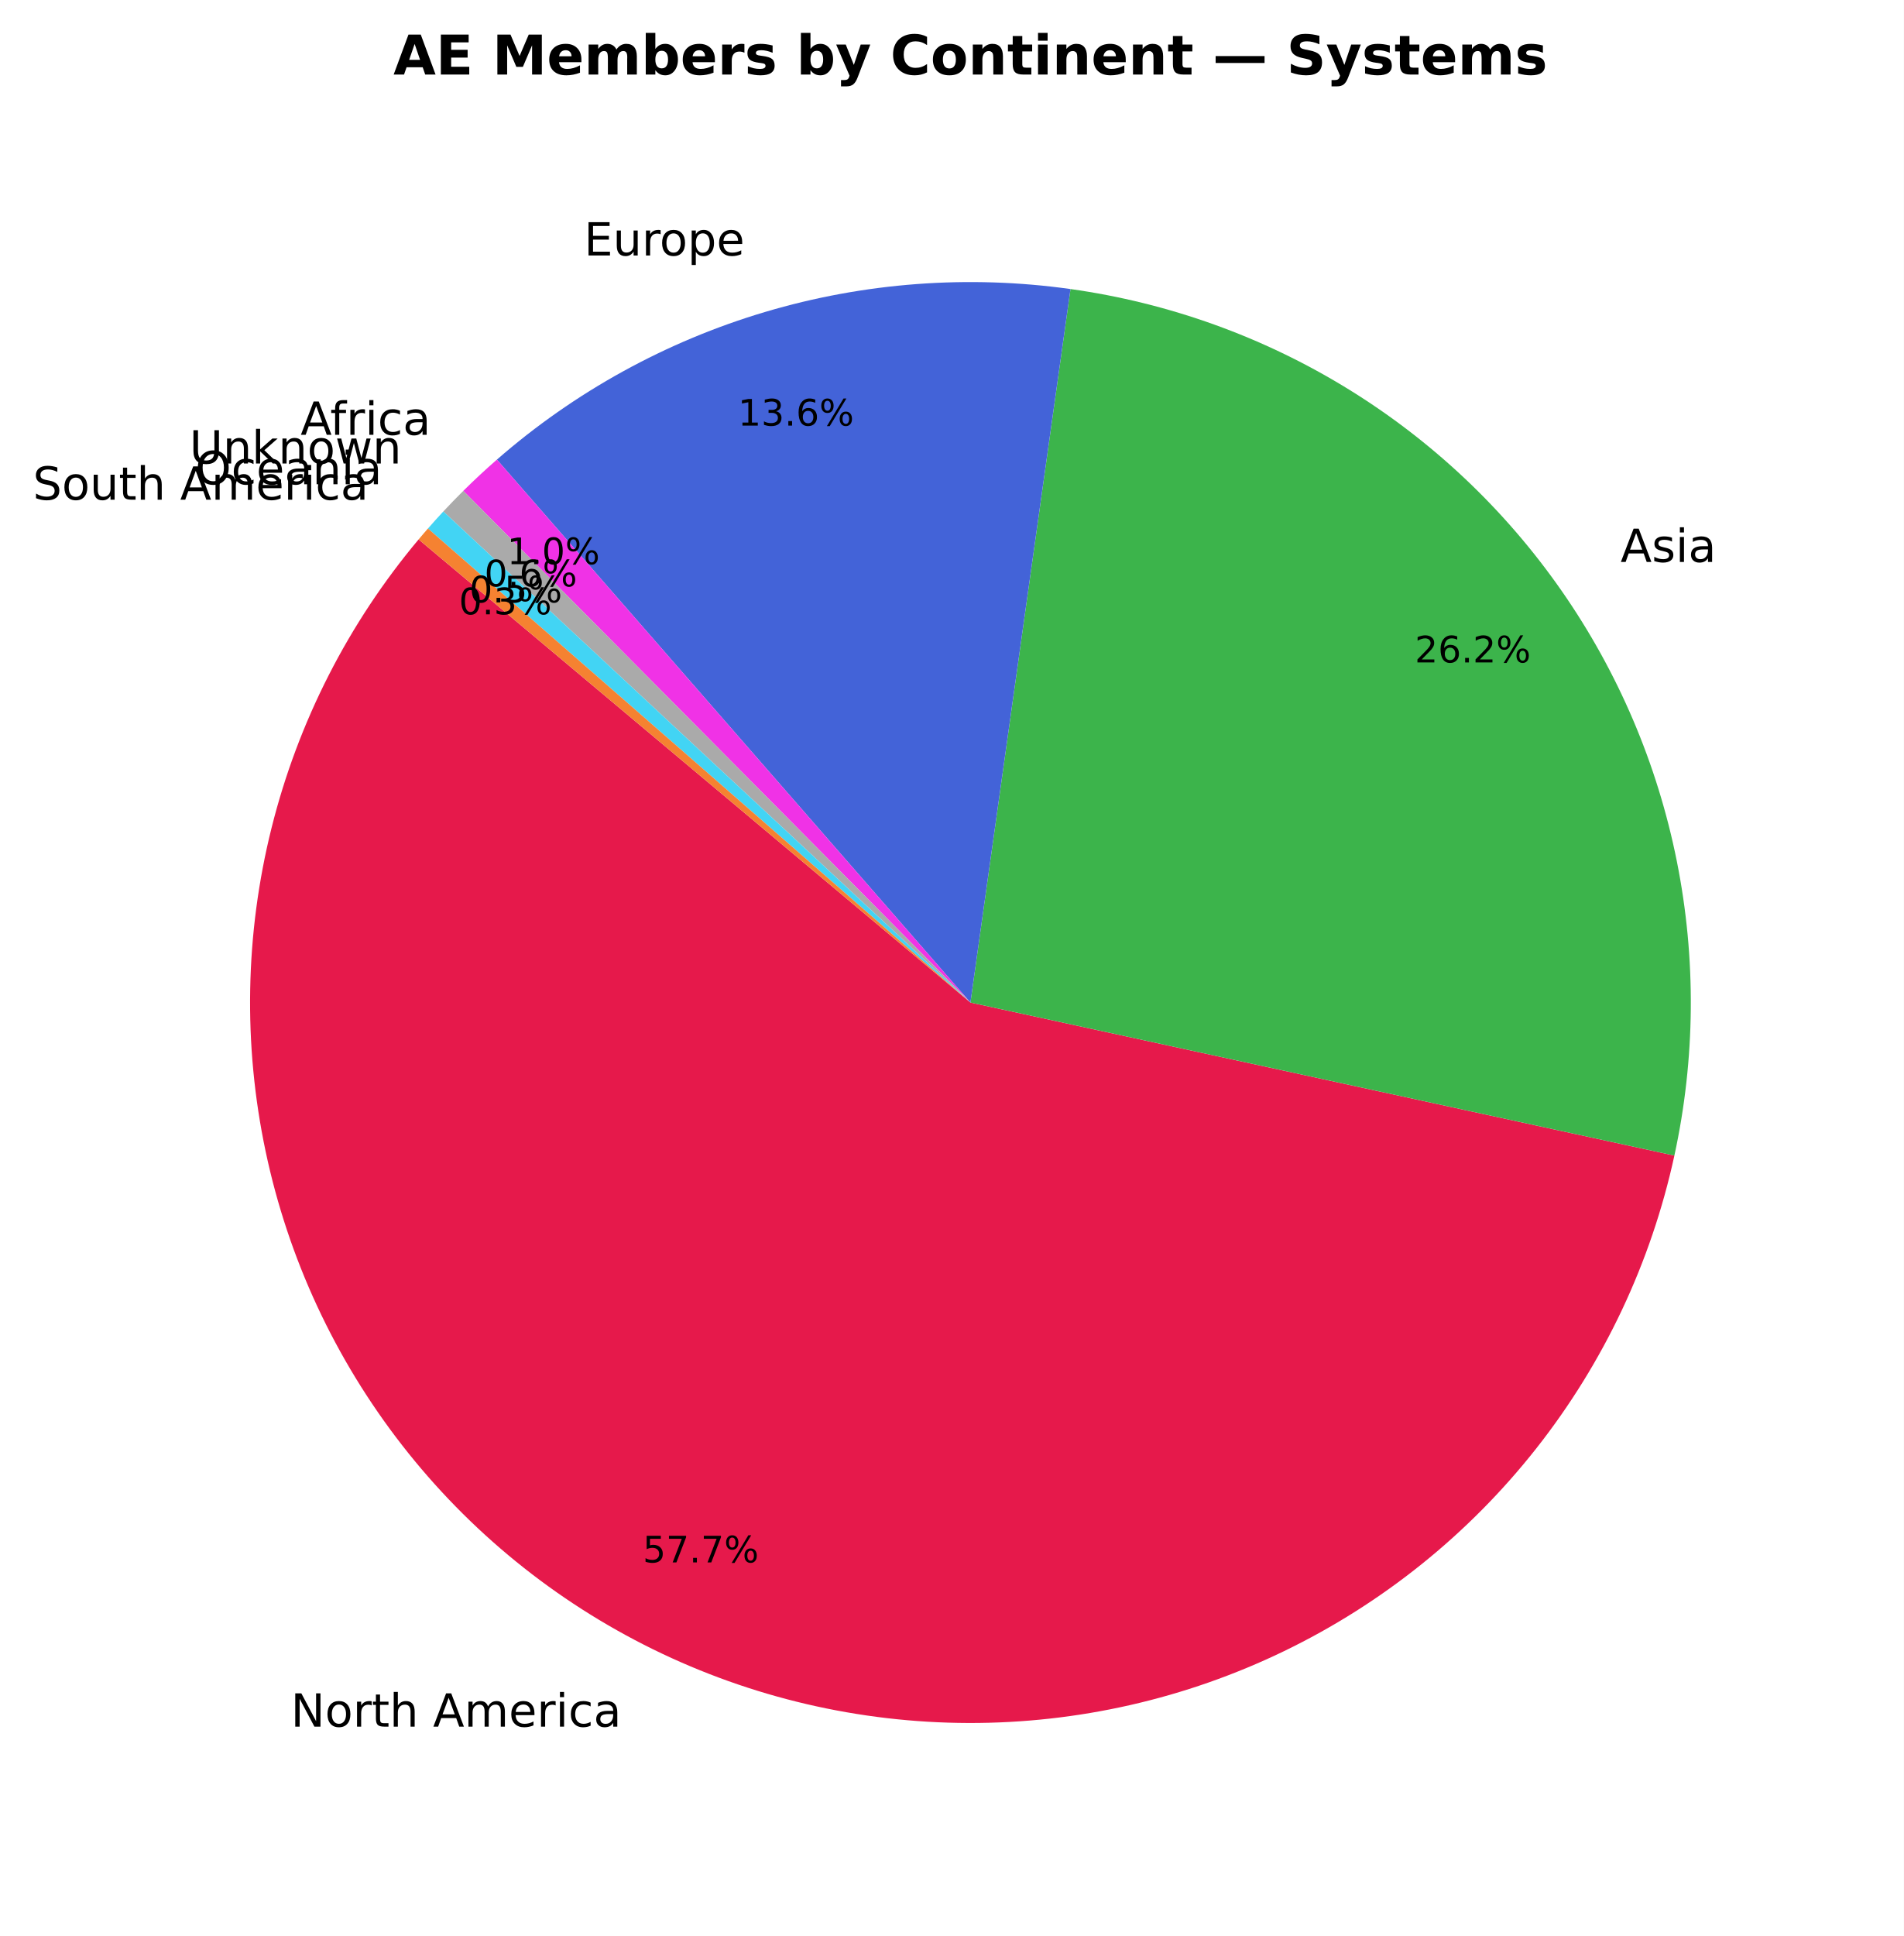
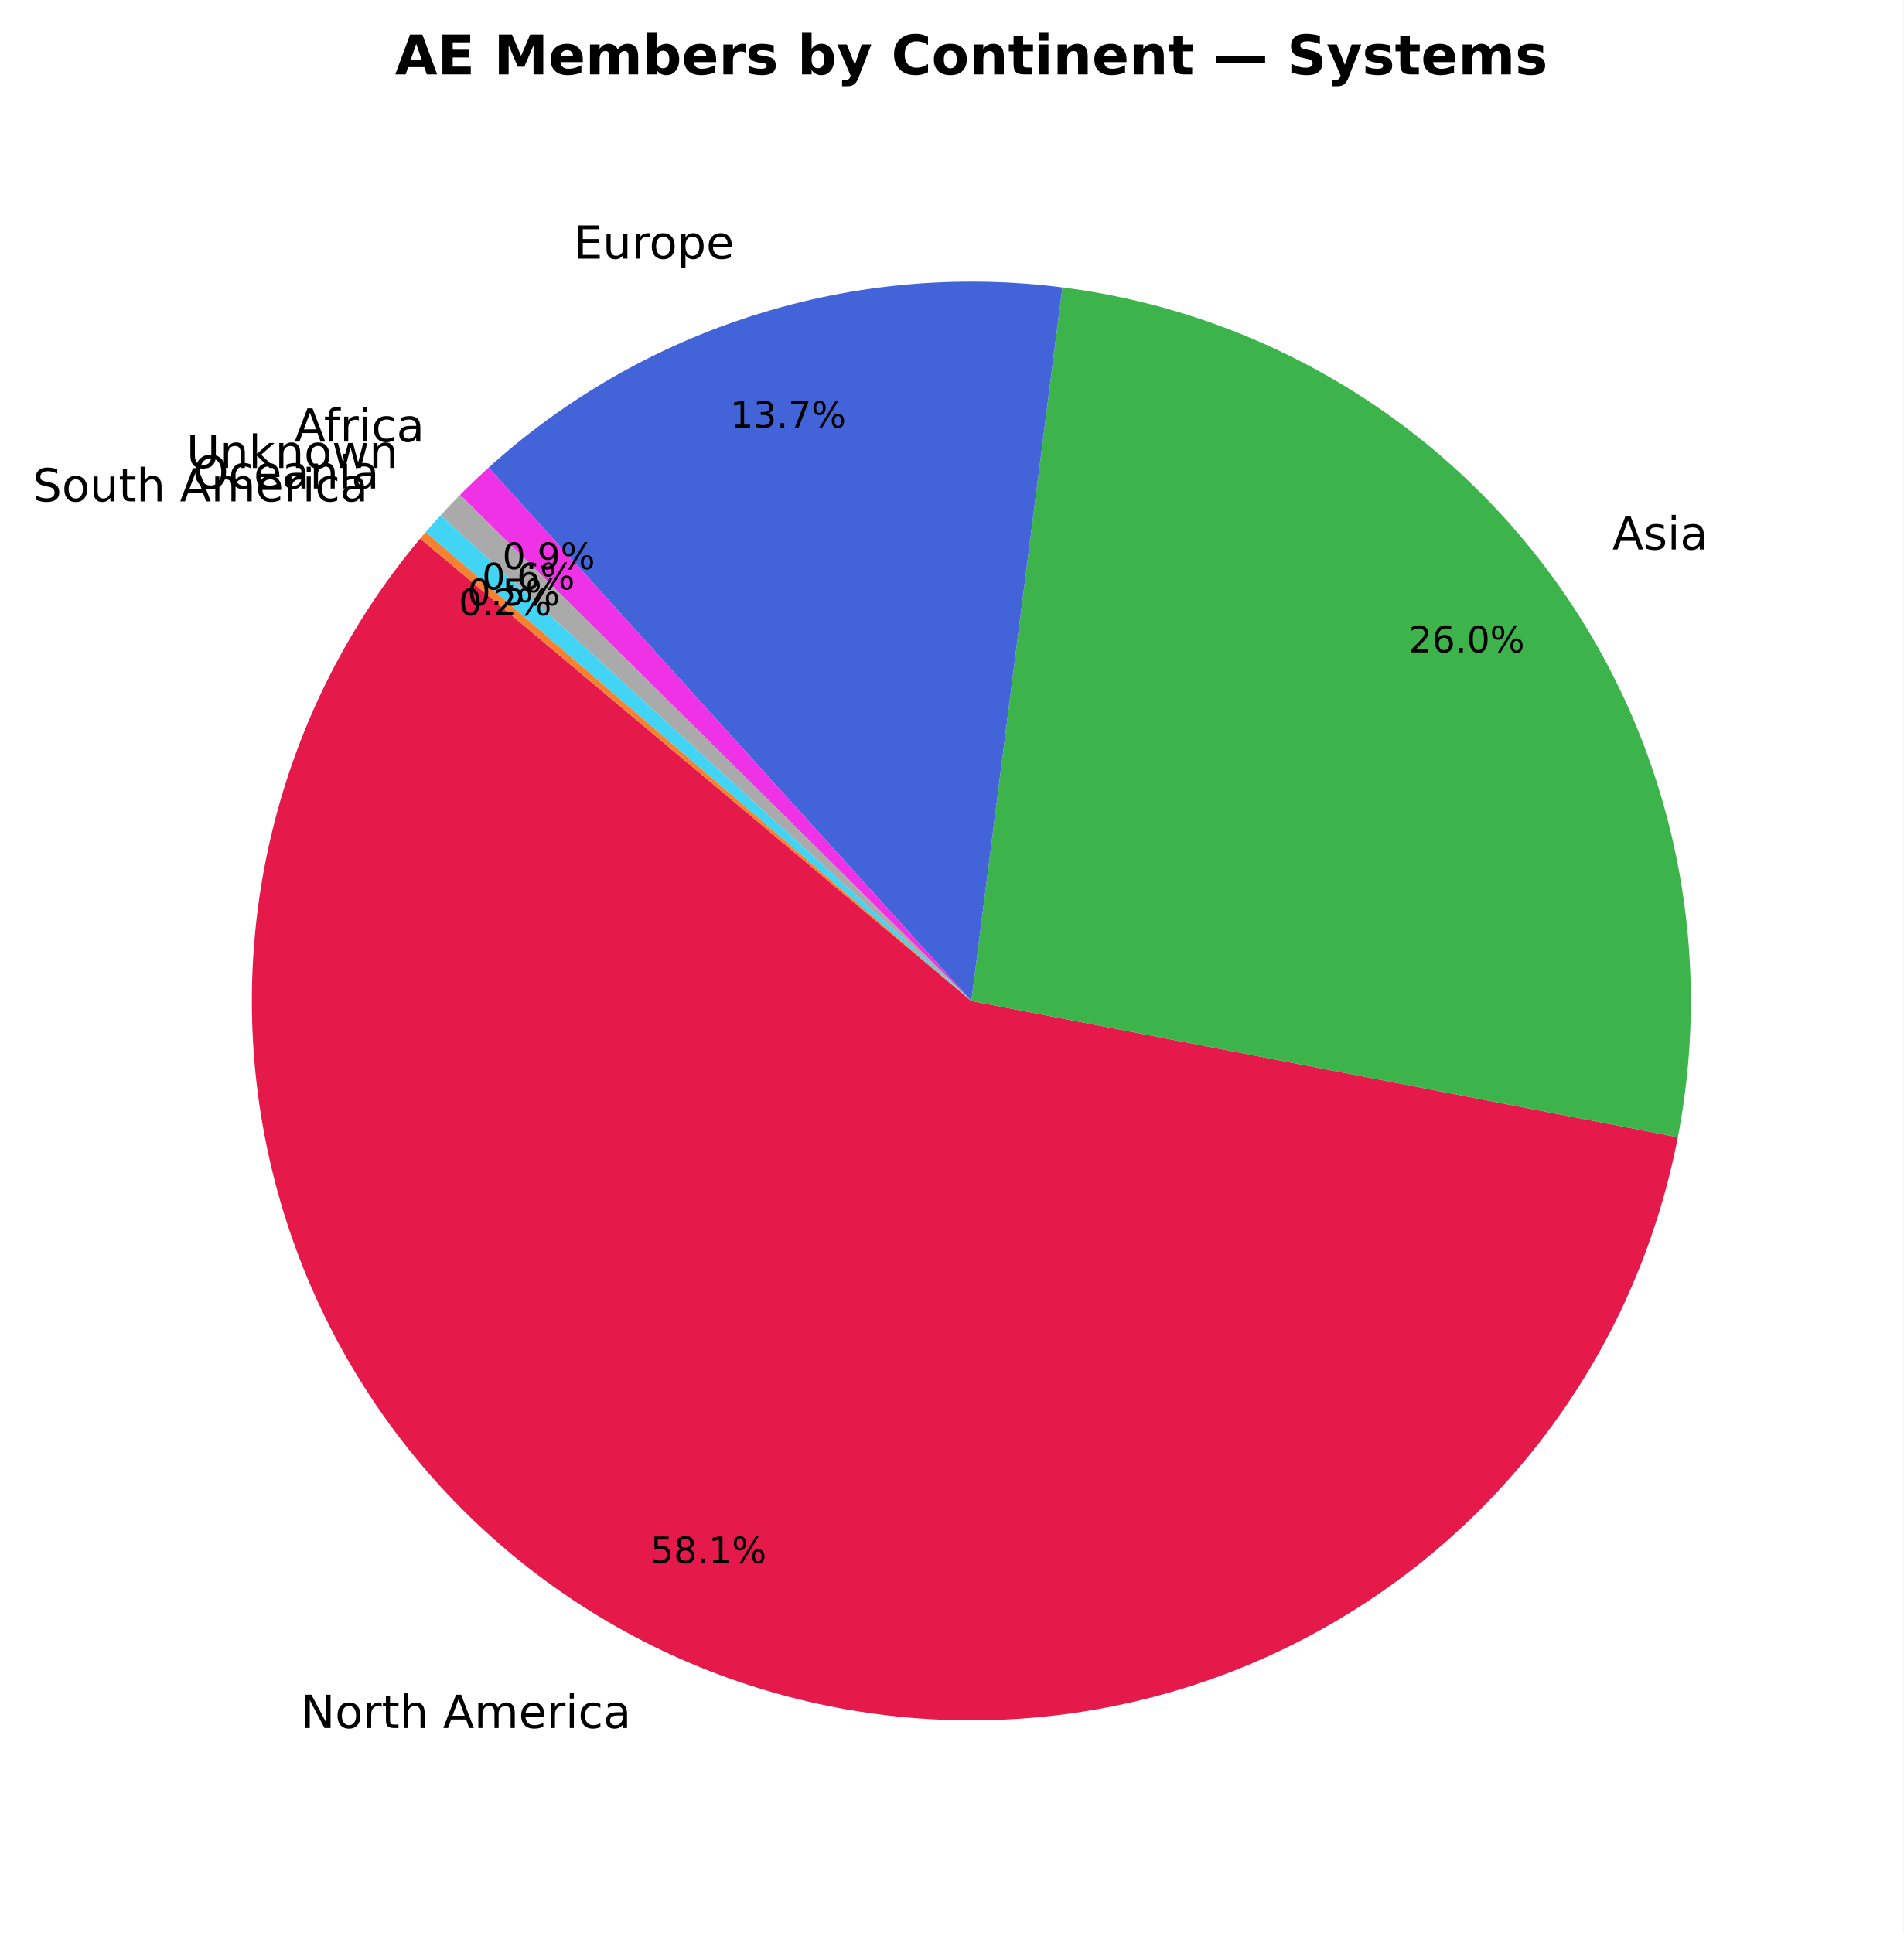
- <svg xmlns="http://www.w3.org/2000/svg" xmlns:xlink="http://www.w3.org/1999/xlink" width="416.843pt" height="423.838pt" viewBox="0 0 416.843 423.838" version="1.1">
+ <svg xmlns="http://www.w3.org/2000/svg" xmlns:xlink="http://www.w3.org/1999/xlink" width="417.302pt" height="423.838pt" viewBox="0 0 417.302 423.838" version="1.1">
  <defs>
    <style type="text/css">*{stroke-linejoin: round; stroke-linecap: butt}</style>
  </defs>
  <g id="figure_1">
    <g id="patch_1">
-       <path d="M 0 423.838  L 416.843 423.838  L 416.843 0  L 0 0  z " style="fill: #ffffff" />
+       <path d="M 0 423.838  L 417.302 423.838  L 417.302 0  L 0 0  z " style="fill: #ffffff" />
    </g>
    <g id="axes_1">
      <g id="patch_2">
-         <path d="M 91.656 118.093  C 76.274 136.424 65.264 158.017 59.462 181.232  C 53.659 204.448 53.215 228.682 58.164 252.094  C 63.112 275.506 73.324 297.488 88.024 316.37  C 102.724 335.253 121.53 350.544 143.013 361.084  C 164.496 371.623 188.099 377.137 212.029 377.205  C 235.958 377.274 259.592 371.897 281.136 361.481  C 302.68 351.065 321.573 335.882 336.382 317.085  C 351.19 298.288 361.528 276.365 366.611 252.982  L 212.483 219.478  z " style="fill: #e6194b" />
+         <path d="M 92.115 118.093  C 76.633 136.543 65.581 158.298 59.81 181.682  C 54.038 205.066 53.698 229.465 58.818 253  C 63.937 276.536 74.379 298.589 89.342 317.464  C 104.305 336.338 123.394 351.537 145.142 361.89  C 166.889 372.244 190.721 377.48 214.805 377.195  C 238.89 376.911 262.592 371.113 284.088 360.249  C 305.585 349.384 324.31 333.739 338.822 314.516  C 353.335 295.294 363.254 273 367.816 249.35  L 212.942 219.478  z " style="fill: #e6194b" />
      </g>
      <g id="patch_3">
-         <path d="M 366.611 252.982  C 371.222 231.772 371.405 209.838 367.15 188.555  C 362.894 167.272 354.292 147.094 341.881 129.288  C 329.47 111.482 313.516 96.428 295.021 85.07  C 276.525 73.712 255.883 66.293 234.389 63.279  L 212.483 219.478  z " style="fill: #3cb44b" />
+         <path d="M 367.816 249.35  C 371.898 228.182 371.598 206.4 366.934 185.352  C 362.27 164.305 353.339 144.435 340.696 126.974  C 328.053 109.512 311.962 94.827 293.422 83.827  C 274.881 72.827 254.28 65.745 232.895 63.017  L 212.942 219.478  z " style="fill: #3cb44b" />
      </g>
      <g id="patch_4">
-         <path d="M 234.389 63.279  C 212.004 60.139 189.203 61.848 167.536 68.29  C 145.868 74.731 125.837 85.756 108.802 100.615  L 212.483 219.478  z " style="fill: #4363d8" />
+         <path d="M 232.895 63.017  C 210.322 60.139 187.391 62.179 165.68 68.997  C 143.97 75.816 123.99 87.253 107.116 102.521  L 212.942 219.478  z " style="fill: #4363d8" />
      </g>
      <g id="patch_5">
-         <path d="M 108.802 100.615  C 107.539 101.716 106.294 102.838 105.067 103.979  C 103.84 105.121 102.631 106.281 101.441 107.461  L 212.483 219.478  z " style="fill: #f032e6" />
+         <path d="M 107.116 102.521  C 106.046 103.489 104.99 104.471 103.947 105.468  C 102.904 106.465 101.875 107.476 100.86 108.501  L 212.942 219.478  z " style="fill: #f032e6" />
      </g>
      <g id="patch_6">
-         <path d="M 101.441 107.461  C 100.697 108.199 99.96 108.943 99.231 109.695  C 98.502 110.447 97.781 111.207 97.067 111.973  L 212.483 219.478  z " style="fill: #aaaaaa" />
+         <path d="M 100.86 108.501  C 100.135 109.234 99.418 109.973 98.707 110.719  C 97.997 111.465 97.293 112.219 96.598 112.979  L 212.942 219.478  z " style="fill: #aaaaaa" />
      </g>
      <g id="patch_7">
-         <path d="M 97.067 111.973  C 96.496 112.586 95.93 113.204 95.368 113.826  C 94.807 114.448 94.251 115.075 93.699 115.706  L 212.483 219.478  z " style="fill: #42d4f4" />
+         <path d="M 96.598 112.979  C 96.041 113.587 95.489 114.199 94.942 114.816  C 94.395 115.433 93.853 116.054 93.316 116.679  L 212.942 219.478  z " style="fill: #42d4f4" />
      </g>
      <g id="patch_8">
-         <path d="M 93.699 115.706  C 93.355 116.1 93.012 116.496 92.672 116.894  C 92.331 117.292 91.993 117.691 91.656 118.093  L 212.483 219.478  z " style="fill: #f58231" />
+         <path d="M 93.316 116.679  C 93.114 116.913 92.914 117.148 92.714 117.384  C 92.513 117.62 92.314 117.856 92.115 118.093  L 212.942 219.478  z " style="fill: #f58231" />
      </g>
      <g id="matplotlib.axis_1" />
      <g id="matplotlib.axis_2" />
      <g id="text_1">
-         <g transform="translate(63.66928 378.0035) scale(0.1 -0.1)">
+         <g transform="translate(65.96466 378.8908) scale(0.1 -0.1)">
          <defs>
            <path id="DejaVuSans-4e" d="M 628 4666  L 1478 4666  L 3547 763  L 3547 4666  L 4159 4666  L 4159 0  L 3309 0  L 1241 3903  L 1241 0  L 628 0  L 628 4666  z " transform="scale(0.015625)" />
            <path id="DejaVuSans-6f" d="M 1959 3097  Q 1497 3097 1228 2736  Q 959 2375 959 1747  Q 959 1119 1226 758  Q 1494 397 1959 397  Q 2419 397 2687 759  Q 2956 1122 2956 1747  Q 2956 2369 2687 2733  Q 2419 3097 1959 3097  z M 1959 3584  Q 2709 3584 3137 3096  Q 3566 2609 3566 1747  Q 3566 888 3137 398  Q 2709 -91 1959 -91  Q 1206 -91 779 398  Q 353 888 353 1747  Q 353 2609 779 3096  Q 1206 3584 1959 3584  z " transform="scale(0.015625)" />
            <path id="DejaVuSans-72" d="M 2631 2963  Q 2534 3019 2420 3045  Q 2306 3072 2169 3072  Q 1681 3072 1420 2755  Q 1159 2438 1159 1844  L 1159 0  L 581 0  L 581 3500  L 1159 3500  L 1159 2956  Q 1341 3275 1631 3429  Q 1922 3584 2338 3584  Q 2397 3584 2469 3576  Q 2541 3569 2628 3553  L 2631 2963  z " transform="scale(0.015625)" />
            <path id="DejaVuSans-74" d="M 1172 4494  L 1172 3500  L 2356 3500  L 2356 3053  L 1172 3053  L 1172 1153  Q 1172 725 1289 603  Q 1406 481 1766 481  L 2356 481  L 2356 0  L 1766 0  Q 1100 0 847 248  Q 594 497 594 1153  L 594 3053  L 172 3053  L 172 3500  L 594 3500  L 594 4494  L 1172 4494  z " transform="scale(0.015625)" />
            <path id="DejaVuSans-68" d="M 3513 2113  L 3513 0  L 2938 0  L 2938 2094  Q 2938 2591 2744 2837  Q 2550 3084 2163 3084  Q 1697 3084 1428 2787  Q 1159 2491 1159 1978  L 1159 0  L 581 0  L 581 4863  L 1159 4863  L 1159 2956  Q 1366 3272 1645 3428  Q 1925 3584 2291 3584  Q 2894 3584 3203 3211  Q 3513 2838 3513 2113  z " transform="scale(0.015625)" />
            <path id="DejaVuSans-20" transform="scale(0.015625)" />
            <path id="DejaVuSans-41" d="M 2188 4044  L 1331 1722  L 3047 1722  L 2188 4044  z M 1831 4666  L 2547 4666  L 4325 0  L 3669 0  L 3244 1197  L 1141 1197  L 716 0  L 50 0  L 1831 4666  z " transform="scale(0.015625)" />
            <path id="DejaVuSans-6d" d="M 3328 2828  Q 3544 3216 3844 3400  Q 4144 3584 4550 3584  Q 5097 3584 5394 3201  Q 5691 2819 5691 2113  L 5691 0  L 5113 0  L 5113 2094  Q 5113 2597 4934 2840  Q 4756 3084 4391 3084  Q 3944 3084 3684 2787  Q 3425 2491 3425 1978  L 3425 0  L 2847 0  L 2847 2094  Q 2847 2600 2669 2842  Q 2491 3084 2119 3084  Q 1678 3084 1418 2786  Q 1159 2488 1159 1978  L 1159 0  L 581 0  L 581 3500  L 1159 3500  L 1159 2956  Q 1356 3278 1631 3431  Q 1906 3584 2284 3584  Q 2666 3584 2933 3390  Q 3200 3197 3328 2828  z " transform="scale(0.015625)" />
            <path id="DejaVuSans-65" d="M 3597 1894  L 3597 1613  L 953 1613  Q 991 1019 1311 708  Q 1631 397 2203 397  Q 2534 397 2845 478  Q 3156 559 3463 722  L 3463 178  Q 3153 47 2828 -22  Q 2503 -91 2169 -91  Q 1331 -91 842 396  Q 353 884 353 1716  Q 353 2575 817 3079  Q 1281 3584 2069 3584  Q 2775 3584 3186 3129  Q 3597 2675 3597 1894  z M 3022 2063  Q 3016 2534 2758 2815  Q 2500 3097 2075 3097  Q 1594 3097 1305 2825  Q 1016 2553 972 2059  L 3022 2063  z " transform="scale(0.015625)" />
            <path id="DejaVuSans-69" d="M 603 3500  L 1178 3500  L 1178 0  L 603 0  L 603 3500  z M 603 4863  L 1178 4863  L 1178 4134  L 603 4134  L 603 4863  z " transform="scale(0.015625)" />
            <path id="DejaVuSans-63" d="M 3122 3366  L 3122 2828  Q 2878 2963 2633 3030  Q 2388 3097 2138 3097  Q 1578 3097 1268 2742  Q 959 2388 959 1747  Q 959 1106 1268 751  Q 1578 397 2138 397  Q 2388 397 2633 464  Q 2878 531 3122 666  L 3122 134  Q 2881 22 2623 -34  Q 2366 -91 2075 -91  Q 1284 -91 818 406  Q 353 903 353 1747  Q 353 2603 823 3093  Q 1294 3584 2113 3584  Q 2378 3584 2631 3529  Q 2884 3475 3122 3366  z " transform="scale(0.015625)" />
            <path id="DejaVuSans-61" d="M 2194 1759  Q 1497 1759 1228 1600  Q 959 1441 959 1056  Q 959 750 1161 570  Q 1363 391 1709 391  Q 2188 391 2477 730  Q 2766 1069 2766 1631  L 2766 1759  L 2194 1759  z M 3341 1997  L 3341 0  L 2766 0  L 2766 531  Q 2569 213 2275 61  Q 1981 -91 1556 -91  Q 1019 -91 701 211  Q 384 513 384 1019  Q 384 1609 779 1909  Q 1175 2209 1959 2209  L 2766 2209  L 2766 2266  Q 2766 2663 2505 2880  Q 2244 3097 1772 3097  Q 1472 3097 1187 3025  Q 903 2953 641 2809  L 641 3341  Q 956 3463 1253 3523  Q 1550 3584 1831 3584  Q 2591 3584 2966 3190  Q 3341 2797 3341 1997  z " transform="scale(0.015625)" />
          </defs>
          <use xlink:href="#DejaVuSans-4e" />
          <use xlink:href="#DejaVuSans-6f" transform="translate(74.80469 0)" />
          <use xlink:href="#DejaVuSans-72" transform="translate(135.9863 0)" />
          <use xlink:href="#DejaVuSans-74" transform="translate(177.0996 0)" />
          <use xlink:href="#DejaVuSans-68" transform="translate(216.3086 0)" />
          <use xlink:href="#DejaVuSans-20" transform="translate(279.6875 0)" />
          <use xlink:href="#DejaVuSans-41" transform="translate(311.4746 0)" />
          <use xlink:href="#DejaVuSans-6d" transform="translate(379.8828 0)" />
          <use xlink:href="#DejaVuSans-65" transform="translate(477.2949 0)" />
          <use xlink:href="#DejaVuSans-72" transform="translate(538.8184 0)" />
          <use xlink:href="#DejaVuSans-69" transform="translate(579.9316 0)" />
          <use xlink:href="#DejaVuSans-63" transform="translate(607.7148 0)" />
          <use xlink:href="#DejaVuSans-61" transform="translate(662.6953 0)" />
        </g>
      </g>
      <g id="text_2">
-         <g transform="translate(140.7266 342.0503) scale(0.08 -0.08)">
+         <g transform="translate(142.6048 342.7359) scale(0.08 -0.08)">
          <defs>
            <path id="DejaVuSans-35" d="M 691 4666  L 3169 4666  L 3169 4134  L 1269 4134  L 1269 2991  Q 1406 3038 1543 3061  Q 1681 3084 1819 3084  Q 2600 3084 3056 2656  Q 3513 2228 3513 1497  Q 3513 744 3044 326  Q 2575 -91 1722 -91  Q 1428 -91 1123 -41  Q 819 9 494 109  L 494 744  Q 775 591 1075 516  Q 1375 441 1709 441  Q 2250 441 2565 725  Q 2881 1009 2881 1497  Q 2881 1984 2565 2268  Q 2250 2553 1709 2553  Q 1456 2553 1204 2497  Q 953 2441 691 2322  L 691 4666  z " transform="scale(0.015625)" />
-             <path id="DejaVuSans-37" d="M 525 4666  L 3525 4666  L 3525 4397  L 1831 0  L 1172 0  L 2766 4134  L 525 4134  L 525 4666  z " transform="scale(0.015625)" />
+             <path id="DejaVuSans-38" d="M 2034 2216  Q 1584 2216 1326 1975  Q 1069 1734 1069 1313  Q 1069 891 1326 650  Q 1584 409 2034 409  Q 2484 409 2743 651  Q 3003 894 3003 1313  Q 3003 1734 2745 1975  Q 2488 2216 2034 2216  z M 1403 2484  Q 997 2584 770 2862  Q 544 3141 544 3541  Q 544 4100 942 4425  Q 1341 4750 2034 4750  Q 2731 4750 3128 4425  Q 3525 4100 3525 3541  Q 3525 3141 3298 2862  Q 3072 2584 2669 2484  Q 3125 2378 3379 2068  Q 3634 1759 3634 1313  Q 3634 634 3220 271  Q 2806 -91 2034 -91  Q 1263 -91 848 271  Q 434 634 434 1313  Q 434 1759 690 2068  Q 947 2378 1403 2484  z M 1172 3481  Q 1172 3119 1398 2916  Q 1625 2713 2034 2713  Q 2441 2713 2670 2916  Q 2900 3119 2900 3481  Q 2900 3844 2670 4047  Q 2441 4250 2034 4250  Q 1625 4250 1398 4047  Q 1172 3844 1172 3481  z " transform="scale(0.015625)" />
            <path id="DejaVuSans-2e" d="M 684 794  L 1344 794  L 1344 0  L 684 0  L 684 794  z " transform="scale(0.015625)" />
+             <path id="DejaVuSans-31" d="M 794 531  L 1825 531  L 1825 4091  L 703 3866  L 703 4441  L 1819 4666  L 2450 4666  L 2450 531  L 3481 531  L 3481 0  L 794 0  L 794 531  z " transform="scale(0.015625)" />
            <path id="DejaVuSans-25" d="M 4653 2053  Q 4381 2053 4226 1822  Q 4072 1591 4072 1178  Q 4072 772 4226 539  Q 4381 306 4653 306  Q 4919 306 5073 539  Q 5228 772 5228 1178  Q 5228 1588 5073 1820  Q 4919 2053 4653 2053  z M 4653 2450  Q 5147 2450 5437 2106  Q 5728 1763 5728 1178  Q 5728 594 5436 251  Q 5144 -91 4653 -91  Q 4153 -91 3862 251  Q 3572 594 3572 1178  Q 3572 1766 3864 2108  Q 4156 2450 4653 2450  z M 1428 4353  Q 1159 4353 1004 4120  Q 850 3888 850 3481  Q 850 3069 1003 2837  Q 1156 2606 1428 2606  Q 1700 2606 1854 2837  Q 2009 3069 2009 3481  Q 2009 3884 1853 4118  Q 1697 4353 1428 4353  z M 4250 4750  L 4750 4750  L 1831 -91  L 1331 -91  L 4250 4750  z M 1428 4750  Q 1922 4750 2215 4408  Q 2509 4066 2509 3481  Q 2509 2891 2217 2550  Q 1925 2209 1428 2209  Q 931 2209 642 2551  Q 353 2894 353 3481  Q 353 4063 643 4406  Q 934 4750 1428 4750  z " transform="scale(0.015625)" />
          </defs>
          <use xlink:href="#DejaVuSans-35" />
-           <use xlink:href="#DejaVuSans-37" transform="translate(63.62305 0)" />
+           <use xlink:href="#DejaVuSans-38" transform="translate(63.62305 0)" />
          <use xlink:href="#DejaVuSans-2e" transform="translate(127.2461 0)" />
-           <use xlink:href="#DejaVuSans-37" transform="translate(159.0332 0)" />
+           <use xlink:href="#DejaVuSans-31" transform="translate(159.0332 0)" />
          <use xlink:href="#DejaVuSans-25" transform="translate(222.6562 0)" />
        </g>
      </g>
      <g id="text_3">
-         <g transform="translate(354.8205 123.0284) scale(0.1 -0.1)">
+         <g transform="translate(353.4713 120.4825) scale(0.1 -0.1)">
          <defs>
            <path id="DejaVuSans-73" d="M 2834 3397  L 2834 2853  Q 2591 2978 2328 3040  Q 2066 3103 1784 3103  Q 1356 3103 1142 2972  Q 928 2841 928 2578  Q 928 2378 1081 2264  Q 1234 2150 1697 2047  L 1894 2003  Q 2506 1872 2764 1633  Q 3022 1394 3022 966  Q 3022 478 2636 193  Q 2250 -91 1575 -91  Q 1294 -91 989 -36  Q 684 19 347 128  L 347 722  Q 666 556 975 473  Q 1284 391 1588 391  Q 1994 391 2212 530  Q 2431 669 2431 922  Q 2431 1156 2273 1281  Q 2116 1406 1581 1522  L 1381 1569  Q 847 1681 609 1914  Q 372 2147 372 2553  Q 372 3047 722 3315  Q 1072 3584 1716 3584  Q 2034 3584 2315 3537  Q 2597 3491 2834 3397  z " transform="scale(0.015625)" />
          </defs>
          <use xlink:href="#DejaVuSans-41" />
          <use xlink:href="#DejaVuSans-73" transform="translate(68.4082 0)" />
          <use xlink:href="#DejaVuSans-69" transform="translate(120.5078 0)" />
          <use xlink:href="#DejaVuSans-61" transform="translate(148.291 0)" />
        </g>
      </g>
      <g id="text_4">
-         <g transform="translate(309.7641 145.0241) scale(0.08 -0.08)">
+         <g transform="translate(308.8259 143.0568) scale(0.08 -0.08)">
          <defs>
            <path id="DejaVuSans-32" d="M 1228 531  L 3431 531  L 3431 0  L 469 0  L 469 531  Q 828 903 1448 1529  Q 2069 2156 2228 2338  Q 2531 2678 2651 2914  Q 2772 3150 2772 3378  Q 2772 3750 2511 3984  Q 2250 4219 1831 4219  Q 1534 4219 1204 4116  Q 875 4013 500 3803  L 500 4441  Q 881 4594 1212 4672  Q 1544 4750 1819 4750  Q 2544 4750 2975 4387  Q 3406 4025 3406 3419  Q 3406 3131 3298 2873  Q 3191 2616 2906 2266  Q 2828 2175 2409 1742  Q 1991 1309 1228 531  z " transform="scale(0.015625)" />
            <path id="DejaVuSans-36" d="M 2113 2584  Q 1688 2584 1439 2293  Q 1191 2003 1191 1497  Q 1191 994 1439 701  Q 1688 409 2113 409  Q 2538 409 2786 701  Q 3034 994 3034 1497  Q 3034 2003 2786 2293  Q 2538 2584 2113 2584  z M 3366 4563  L 3366 3988  Q 3128 4100 2886 4159  Q 2644 4219 2406 4219  Q 1781 4219 1451 3797  Q 1122 3375 1075 2522  Q 1259 2794 1537 2939  Q 1816 3084 2150 3084  Q 2853 3084 3261 2657  Q 3669 2231 3669 1497  Q 3669 778 3244 343  Q 2819 -91 2113 -91  Q 1303 -91 875 529  Q 447 1150 447 2328  Q 447 3434 972 4092  Q 1497 4750 2381 4750  Q 2619 4750 2861 4703  Q 3103 4656 3366 4563  z " transform="scale(0.015625)" />
+             <path id="DejaVuSans-30" d="M 2034 4250  Q 1547 4250 1301 3770  Q 1056 3291 1056 2328  Q 1056 1369 1301 889  Q 1547 409 2034 409  Q 2525 409 2770 889  Q 3016 1369 3016 2328  Q 3016 3291 2770 3770  Q 2525 4250 2034 4250  z M 2034 4750  Q 2819 4750 3233 4129  Q 3647 3509 3647 2328  Q 3647 1150 3233 529  Q 2819 -91 2034 -91  Q 1250 -91 836 529  Q 422 1150 422 2328  Q 422 3509 836 4129  Q 1250 4750 2034 4750  z " transform="scale(0.015625)" />
          </defs>
          <use xlink:href="#DejaVuSans-32" />
          <use xlink:href="#DejaVuSans-36" transform="translate(63.62305 0)" />
          <use xlink:href="#DejaVuSans-2e" transform="translate(127.2461 0)" />
-           <use xlink:href="#DejaVuSans-32" transform="translate(159.0332 0)" />
+           <use xlink:href="#DejaVuSans-30" transform="translate(159.0332 0)" />
          <use xlink:href="#DejaVuSans-25" transform="translate(222.6562 0)" />
        </g>
      </g>
      <g id="text_5">
-         <g transform="translate(127.8785 55.93038) scale(0.1 -0.1)">
+         <g transform="translate(125.7915 56.70874) scale(0.1 -0.1)">
          <defs>
            <path id="DejaVuSans-45" d="M 628 4666  L 3578 4666  L 3578 4134  L 1259 4134  L 1259 2753  L 3481 2753  L 3481 2222  L 1259 2222  L 1259 531  L 3634 531  L 3634 0  L 628 0  L 628 4666  z " transform="scale(0.015625)" />
            <path id="DejaVuSans-75" d="M 544 1381  L 544 3500  L 1119 3500  L 1119 1403  Q 1119 906 1312 657  Q 1506 409 1894 409  Q 2359 409 2629 706  Q 2900 1003 2900 1516  L 2900 3500  L 3475 3500  L 3475 0  L 2900 0  L 2900 538  Q 2691 219 2414 64  Q 2138 -91 1772 -91  Q 1169 -91 856 284  Q 544 659 544 1381  z M 1991 3584  L 1991 3584  z " transform="scale(0.015625)" />
            <path id="DejaVuSans-70" d="M 1159 525  L 1159 -1331  L 581 -1331  L 581 3500  L 1159 3500  L 1159 2969  Q 1341 3281 1617 3432  Q 1894 3584 2278 3584  Q 2916 3584 3314 3078  Q 3713 2572 3713 1747  Q 3713 922 3314 415  Q 2916 -91 2278 -91  Q 1894 -91 1617 61  Q 1341 213 1159 525  z M 3116 1747  Q 3116 2381 2855 2742  Q 2594 3103 2138 3103  Q 1681 3103 1420 2742  Q 1159 2381 1159 1747  Q 1159 1113 1420 752  Q 1681 391 2138 391  Q 2594 391 2855 752  Q 3116 1113 3116 1747  z " transform="scale(0.015625)" />
          </defs>
          <use xlink:href="#DejaVuSans-45" />
          <use xlink:href="#DejaVuSans-75" transform="translate(63.18359 0)" />
          <use xlink:href="#DejaVuSans-72" transform="translate(126.5625 0)" />
          <use xlink:href="#DejaVuSans-6f" transform="translate(165.4258 0)" />
          <use xlink:href="#DejaVuSans-70" transform="translate(226.6074 0)" />
          <use xlink:href="#DejaVuSans-65" transform="translate(290.084 0)" />
        </g>
      </g>
      <g id="text_6">
-         <g transform="translate(161.5709 93.17557) scale(0.08 -0.08)">
-           <defs>
-             <path id="DejaVuSans-31" d="M 794 531  L 1825 531  L 1825 4091  L 703 3866  L 703 4441  L 1819 4666  L 2450 4666  L 2450 531  L 3481 531  L 3481 0  L 794 0  L 794 531  z " transform="scale(0.015625)" />
+         <g transform="translate(160.0626 93.77703) scale(0.08 -0.08)">
+           <defs>
            <path id="DejaVuSans-33" d="M 2597 2516  Q 3050 2419 3304 2112  Q 3559 1806 3559 1356  Q 3559 666 3084 287  Q 2609 -91 1734 -91  Q 1441 -91 1130 -33  Q 819 25 488 141  L 488 750  Q 750 597 1062 519  Q 1375 441 1716 441  Q 2309 441 2620 675  Q 2931 909 2931 1356  Q 2931 1769 2642 2001  Q 2353 2234 1838 2234  L 1294 2234  L 1294 2753  L 1863 2753  Q 2328 2753 2575 2939  Q 2822 3125 2822 3475  Q 2822 3834 2567 4026  Q 2313 4219 1838 4219  Q 1578 4219 1281 4162  Q 984 4106 628 3988  L 628 4550  Q 988 4650 1302 4700  Q 1616 4750 1894 4750  Q 2613 4750 3031 4423  Q 3450 4097 3450 3541  Q 3450 3153 3228 2886  Q 3006 2619 2597 2516  z " transform="scale(0.015625)" />
+             <path id="DejaVuSans-37" d="M 525 4666  L 3525 4666  L 3525 4397  L 1831 0  L 1172 0  L 2766 4134  L 525 4134  L 525 4666  z " transform="scale(0.015625)" />
          </defs>
          <use xlink:href="#DejaVuSans-31" />
          <use xlink:href="#DejaVuSans-33" transform="translate(63.62305 0)" />
          <use xlink:href="#DejaVuSans-2e" transform="translate(127.2461 0)" />
-           <use xlink:href="#DejaVuSans-36" transform="translate(159.0332 0)" />
+           <use xlink:href="#DejaVuSans-37" transform="translate(159.0332 0)" />
          <use xlink:href="#DejaVuSans-25" transform="translate(222.6562 0)" />
        </g>
      </g>
      <g id="text_7">
-         <g transform="translate(65.81129 95.18872) scale(0.1 -0.1)">
+         <g transform="translate(64.53364 96.82672) scale(0.1 -0.1)">
          <defs>
            <path id="DejaVuSans-66" d="M 2375 4863  L 2375 4384  L 1825 4384  Q 1516 4384 1395 4259  Q 1275 4134 1275 3809  L 1275 3500  L 2222 3500  L 2222 3053  L 1275 3053  L 1275 0  L 697 0  L 697 3053  L 147 3053  L 147 3500  L 697 3500  L 697 3744  Q 697 4328 969 4595  Q 1241 4863 1831 4863  L 2375 4863  z " transform="scale(0.015625)" />
          </defs>
          <use xlink:href="#DejaVuSans-41" />
          <use xlink:href="#DejaVuSans-66" transform="translate(64.7832 0)" />
          <use xlink:href="#DejaVuSans-72" transform="translate(99.98828 0)" />
          <use xlink:href="#DejaVuSans-69" transform="translate(141.1016 0)" />
          <use xlink:href="#DejaVuSans-63" transform="translate(168.8848 0)" />
          <use xlink:href="#DejaVuSans-61" transform="translate(223.8652 0)" />
        </g>
      </g>
      <g id="text_8">
-         <g transform="translate(111.0174 123.5116) scale(0.08 -0.08)">
-           <defs>
-             <path id="DejaVuSans-30" d="M 2034 4250  Q 1547 4250 1301 3770  Q 1056 3291 1056 2328  Q 1056 1369 1301 889  Q 1547 409 2034 409  Q 2525 409 2770 889  Q 3016 1369 3016 2328  Q 3016 3291 2770 3770  Q 2525 4250 2034 4250  z M 2034 4750  Q 2819 4750 3233 4129  Q 3647 3509 3647 2328  Q 3647 1150 3233 529  Q 2819 -91 2034 -91  Q 1250 -91 836 529  Q 422 1150 422 2328  Q 422 3509 836 4129  Q 1250 4750 2034 4750  z " transform="scale(0.015625)" />
-           </defs>
-           <use xlink:href="#DejaVuSans-31" />
-           <use xlink:href="#DejaVuSans-2e" transform="translate(63.62305 0)" />
-           <use xlink:href="#DejaVuSans-30" transform="translate(95.41016 0)" />
+         <g transform="translate(110.1346 124.7773) scale(0.08 -0.08)">
+           <defs>
+             <path id="DejaVuSans-39" d="M 703 97  L 703 672  Q 941 559 1184 500  Q 1428 441 1663 441  Q 2288 441 2617 861  Q 2947 1281 2994 2138  Q 2813 1869 2534 1725  Q 2256 1581 1919 1581  Q 1219 1581 811 2004  Q 403 2428 403 3163  Q 403 3881 828 4315  Q 1253 4750 1959 4750  Q 2769 4750 3195 4129  Q 3622 3509 3622 2328  Q 3622 1225 3098 567  Q 2575 -91 1691 -91  Q 1453 -91 1209 -44  Q 966 3 703 97  z M 1959 2075  Q 2384 2075 2632 2365  Q 2881 2656 2881 3163  Q 2881 3666 2632 3958  Q 2384 4250 1959 4250  Q 1534 4250 1286 3958  Q 1038 3666 1038 3163  Q 1038 2656 1286 2365  Q 1534 2075 1959 2075  z " transform="scale(0.015625)" />
+           </defs>
+           <use xlink:href="#DejaVuSans-30" />
+           <use xlink:href="#DejaVuSans-2e" transform="translate(63.62305 0)" />
+           <use xlink:href="#DejaVuSans-39" transform="translate(95.41016 0)" />
          <use xlink:href="#DejaVuSans-25" transform="translate(159.0332 0)" />
        </g>
      </g>
      <g id="text_9">
-         <g transform="translate(41.48751 101.4763) scale(0.1 -0.1)">
+         <g transform="translate(40.86477 102.6028) scale(0.1 -0.1)">
          <defs>
            <path id="DejaVuSans-55" d="M 556 4666  L 1191 4666  L 1191 1831  Q 1191 1081 1462 751  Q 1734 422 2344 422  Q 2950 422 3222 751  Q 3494 1081 3494 1831  L 3494 4666  L 4128 4666  L 4128 1753  Q 4128 841 3676 375  Q 3225 -91 2344 -91  Q 1459 -91 1007 375  Q 556 841 556 1753  L 556 4666  z " transform="scale(0.015625)" />
            <path id="DejaVuSans-6e" d="M 3513 2113  L 3513 0  L 2938 0  L 2938 2094  Q 2938 2591 2744 2837  Q 2550 3084 2163 3084  Q 1697 3084 1428 2787  Q 1159 2491 1159 1978  L 1159 0  L 581 0  L 581 3500  L 1159 3500  L 1159 2956  Q 1366 3272 1645 3428  Q 1925 3584 2291 3584  Q 2894 3584 3203 3211  Q 3513 2838 3513 2113  z " transform="scale(0.015625)" />
            <path id="DejaVuSans-6b" d="M 581 4863  L 1159 4863  L 1159 1991  L 2875 3500  L 3609 3500  L 1753 1863  L 3688 0  L 2938 0  L 1159 1709  L 1159 0  L 581 0  L 581 4863  z " transform="scale(0.015625)" />
            <path id="DejaVuSans-77" d="M 269 3500  L 844 3500  L 1563 769  L 2278 3500  L 2956 3500  L 3675 769  L 4391 3500  L 4966 3500  L 4050 0  L 3372 0  L 2619 2869  L 1863 0  L 1184 0  L 269 3500  z " transform="scale(0.015625)" />
          </defs>
          <use xlink:href="#DejaVuSans-55" />
          <use xlink:href="#DejaVuSans-6e" transform="translate(73.19336 0)" />
          <use xlink:href="#DejaVuSans-6b" transform="translate(136.5723 0)" />
          <use xlink:href="#DejaVuSans-6e" transform="translate(194.4824 0)" />
          <use xlink:href="#DejaVuSans-6f" transform="translate(257.8613 0)" />
          <use xlink:href="#DejaVuSans-77" transform="translate(319.043 0)" />
          <use xlink:href="#DejaVuSans-6e" transform="translate(400.8301 0)" />
        </g>
      </g>
      <g id="text_10">
-         <g transform="translate(106.0572 128.3702) scale(0.08 -0.08)">
+         <g transform="translate(105.6804 129.2407) scale(0.08 -0.08)">
          <use xlink:href="#DejaVuSans-30" />
          <use xlink:href="#DejaVuSans-2e" transform="translate(63.62305 0)" />
          <use xlink:href="#DejaVuSans-36" transform="translate(95.41016 0)" />
          <use xlink:href="#DejaVuSans-25" transform="translate(159.0332 0)" />
        </g>
      </g>
      <g id="text_11">
-         <g transform="translate(42.76157 106.0202) scale(0.1 -0.1)">
+         <g transform="translate(42.24687 107.1093) scale(0.1 -0.1)">
          <defs>
            <path id="DejaVuSans-4f" d="M 2522 4238  Q 1834 4238 1429 3725  Q 1025 3213 1025 2328  Q 1025 1447 1429 934  Q 1834 422 2522 422  Q 3209 422 3611 934  Q 4013 1447 4013 2328  Q 4013 3213 3611 3725  Q 3209 4238 2522 4238  z M 2522 4750  Q 3503 4750 4090 4092  Q 4678 3434 4678 2328  Q 4678 1225 4090 567  Q 3503 -91 2522 -91  Q 1538 -91 948 565  Q 359 1222 359 2328  Q 359 3434 948 4092  Q 1538 4750 2522 4750  z " transform="scale(0.015625)" />
          </defs>
          <use xlink:href="#DejaVuSans-4f" />
          <use xlink:href="#DejaVuSans-63" transform="translate(78.71094 0)" />
          <use xlink:href="#DejaVuSans-65" transform="translate(133.6914 0)" />
          <use xlink:href="#DejaVuSans-61" transform="translate(195.2148 0)" />
          <use xlink:href="#DejaVuSans-6e" transform="translate(256.4941 0)" />
          <use xlink:href="#DejaVuSans-69" transform="translate(319.873 0)" />
          <use xlink:href="#DejaVuSans-61" transform="translate(347.6562 0)" />
        </g>
      </g>
      <g id="text_12">
-         <g transform="translate(102.7736 131.8813) scale(0.08 -0.08)">
+         <g transform="translate(102.4803 132.7229) scale(0.08 -0.08)">
          <use xlink:href="#DejaVuSans-30" />
          <use xlink:href="#DejaVuSans-2e" transform="translate(63.62305 0)" />
          <use xlink:href="#DejaVuSans-35" transform="translate(95.41016 0)" />
          <use xlink:href="#DejaVuSans-25" transform="translate(159.0332 0)" />
        </g>
      </g>
      <g id="text_13">
-         <g transform="translate(7.2 109.3951) scale(0.1 -0.1)">
+         <g transform="translate(7.2 109.934) scale(0.1 -0.1)">
          <defs>
            <path id="DejaVuSans-53" d="M 3425 4513  L 3425 3897  Q 3066 4069 2747 4153  Q 2428 4238 2131 4238  Q 1616 4238 1336 4038  Q 1056 3838 1056 3469  Q 1056 3159 1242 3001  Q 1428 2844 1947 2747  L 2328 2669  Q 3034 2534 3370 2195  Q 3706 1856 3706 1288  Q 3706 609 3251 259  Q 2797 -91 1919 -91  Q 1588 -91 1214 -16  Q 841 59 441 206  L 441 856  Q 825 641 1194 531  Q 1563 422 1919 422  Q 2459 422 2753 634  Q 3047 847 3047 1241  Q 3047 1584 2836 1778  Q 2625 1972 2144 2069  L 1759 2144  Q 1053 2284 737 2584  Q 422 2884 422 3419  Q 422 4038 858 4394  Q 1294 4750 2059 4750  Q 2388 4750 2728 4690  Q 3069 4631 3425 4513  z " transform="scale(0.015625)" />
          </defs>
          <use xlink:href="#DejaVuSans-53" />
          <use xlink:href="#DejaVuSans-6f" transform="translate(63.47656 0)" />
          <use xlink:href="#DejaVuSans-75" transform="translate(124.6582 0)" />
          <use xlink:href="#DejaVuSans-74" transform="translate(188.0371 0)" />
          <use xlink:href="#DejaVuSans-68" transform="translate(227.2461 0)" />
          <use xlink:href="#DejaVuSans-20" transform="translate(290.625 0)" />
          <use xlink:href="#DejaVuSans-41" transform="translate(322.4121 0)" />
          <use xlink:href="#DejaVuSans-6d" transform="translate(390.8203 0)" />
          <use xlink:href="#DejaVuSans-65" transform="translate(488.2324 0)" />
          <use xlink:href="#DejaVuSans-72" transform="translate(549.7559 0)" />
          <use xlink:href="#DejaVuSans-69" transform="translate(590.8691 0)" />
          <use xlink:href="#DejaVuSans-63" transform="translate(618.6523 0)" />
          <use xlink:href="#DejaVuSans-61" transform="translate(673.6328 0)" />
        </g>
      </g>
      <g id="text_14">
-         <g transform="translate(100.4815 134.4892) scale(0.08 -0.08)">
-           <use xlink:href="#DejaVuSans-30" />
-           <use xlink:href="#DejaVuSans-2e" transform="translate(63.62305 0)" />
-           <use xlink:href="#DejaVuSans-33" transform="translate(95.41016 0)" />
+         <g transform="translate(100.5859 134.9056) scale(0.08 -0.08)">
+           <use xlink:href="#DejaVuSans-30" />
+           <use xlink:href="#DejaVuSans-2e" transform="translate(63.62305 0)" />
+           <use xlink:href="#DejaVuSans-32" transform="translate(95.41016 0)" />
          <use xlink:href="#DejaVuSans-25" transform="translate(159.0332 0)" />
        </g>
      </g>
      <g id="text_15">
-         <g transform="translate(86.13853 16.31812) scale(0.12 -0.12)">
+         <g transform="translate(86.59802 16.31812) scale(0.12 -0.12)">
          <defs>
            <path id="DejaVuSans-Bold-41" d="M 3419 850  L 1538 850  L 1241 0  L 31 0  L 1759 4666  L 3194 4666  L 4922 0  L 3713 0  L 3419 850  z M 1838 1716  L 3116 1716  L 2478 3572  L 1838 1716  z " transform="scale(0.015625)" />
            <path id="DejaVuSans-Bold-45" d="M 588 4666  L 3834 4666  L 3834 3756  L 1791 3756  L 1791 2888  L 3713 2888  L 3713 1978  L 1791 1978  L 1791 909  L 3903 909  L 3903 0  L 588 0  L 588 4666  z " transform="scale(0.015625)" />
            <path id="DejaVuSans-Bold-20" transform="scale(0.015625)" />
            <path id="DejaVuSans-Bold-4d" d="M 588 4666  L 2119 4666  L 3181 2169  L 4250 4666  L 5778 4666  L 5778 0  L 4641 0  L 4641 3413  L 3566 897  L 2803 897  L 1728 3413  L 1728 0  L 588 0  L 588 4666  z " transform="scale(0.015625)" />
            <path id="DejaVuSans-Bold-65" d="M 4031 1759  L 4031 1441  L 1416 1441  Q 1456 1047 1700 850  Q 1944 653 2381 653  Q 2734 653 3104 758  Q 3475 863 3866 1075  L 3866 213  Q 3469 63 3072 -14  Q 2675 -91 2278 -91  Q 1328 -91 801 392  Q 275 875 275 1747  Q 275 2603 792 3093  Q 1309 3584 2216 3584  Q 3041 3584 3536 3087  Q 4031 2591 4031 1759  z M 2881 2131  Q 2881 2450 2695 2645  Q 2509 2841 2209 2841  Q 1884 2841 1681 2658  Q 1478 2475 1428 2131  L 2881 2131  z " transform="scale(0.015625)" />
            <path id="DejaVuSans-Bold-6d" d="M 3781 2919  Q 3994 3244 4286 3414  Q 4578 3584 4928 3584  Q 5531 3584 5847 3212  Q 6163 2841 6163 2131  L 6163 0  L 5038 0  L 5038 1825  Q 5041 1866 5042 1909  Q 5044 1953 5044 2034  Q 5044 2406 4934 2573  Q 4825 2741 4581 2741  Q 4263 2741 4089 2478  Q 3916 2216 3909 1719  L 3909 0  L 2784 0  L 2784 1825  Q 2784 2406 2684 2573  Q 2584 2741 2328 2741  Q 2006 2741 1831 2477  Q 1656 2213 1656 1722  L 1656 0  L 531 0  L 531 3500  L 1656 3500  L 1656 2988  Q 1863 3284 2130 3434  Q 2397 3584 2719 3584  Q 3081 3584 3359 3409  Q 3638 3234 3781 2919  z " transform="scale(0.015625)" />
            <path id="DejaVuSans-Bold-62" d="M 2400 722  Q 2759 722 2948 984  Q 3138 1247 3138 1747  Q 3138 2247 2948 2509  Q 2759 2772 2400 2772  Q 2041 2772 1848 2508  Q 1656 2244 1656 1747  Q 1656 1250 1848 986  Q 2041 722 2400 722  z M 1656 2988  Q 1888 3294 2169 3439  Q 2450 3584 2816 3584  Q 3463 3584 3878 3070  Q 4294 2556 4294 1747  Q 4294 938 3878 423  Q 3463 -91 2816 -91  Q 2450 -91 2169 54  Q 1888 200 1656 506  L 1656 0  L 538 0  L 538 4863  L 1656 4863  L 1656 2988  z " transform="scale(0.015625)" />
            <path id="DejaVuSans-Bold-72" d="M 3138 2547  Q 2991 2616 2845 2648  Q 2700 2681 2553 2681  Q 2122 2681 1889 2404  Q 1656 2128 1656 1613  L 1656 0  L 538 0  L 538 3500  L 1656 3500  L 1656 2925  Q 1872 3269 2151 3426  Q 2431 3584 2822 3584  Q 2878 3584 2943 3579  Q 3009 3575 3134 3559  L 3138 2547  z " transform="scale(0.015625)" />
            <path id="DejaVuSans-Bold-73" d="M 3272 3391  L 3272 2541  Q 2913 2691 2578 2766  Q 2244 2841 1947 2841  Q 1628 2841 1473 2761  Q 1319 2681 1319 2516  Q 1319 2381 1436 2309  Q 1553 2238 1856 2203  L 2053 2175  Q 2913 2066 3209 1816  Q 3506 1566 3506 1031  Q 3506 472 3093 190  Q 2681 -91 1863 -91  Q 1516 -91 1145 -36  Q 775 19 384 128  L 384 978  Q 719 816 1070 734  Q 1422 653 1784 653  Q 2113 653 2278 743  Q 2444 834 2444 1013  Q 2444 1163 2330 1236  Q 2216 1309 1875 1350  L 1678 1375  Q 931 1469 631 1722  Q 331 1975 331 2491  Q 331 3047 712 3315  Q 1094 3584 1881 3584  Q 2191 3584 2531 3537  Q 2872 3491 3272 3391  z " transform="scale(0.015625)" />
            <path id="DejaVuSans-Bold-79" d="M 78 3500  L 1197 3500  L 2138 1125  L 2938 3500  L 4056 3500  L 2584 -331  Q 2363 -916 2067 -1148  Q 1772 -1381 1288 -1381  L 641 -1381  L 641 -647  L 991 -647  Q 1275 -647 1404 -556  Q 1534 -466 1606 -231  L 1638 -134  L 78 3500  z " transform="scale(0.015625)" />
            <path id="DejaVuSans-Bold-43" d="M 4288 256  Q 3956 84 3597 -3  Q 3238 -91 2847 -91  Q 1681 -91 1000 561  Q 319 1213 319 2328  Q 319 3447 1000 4098  Q 1681 4750 2847 4750  Q 3238 4750 3597 4662  Q 3956 4575 4288 4403  L 4288 3438  Q 3953 3666 3628 3772  Q 3303 3878 2944 3878  Q 2300 3878 1931 3465  Q 1563 3053 1563 2328  Q 1563 1606 1931 1193  Q 2300 781 2944 781  Q 3303 781 3628 887  Q 3953 994 4288 1222  L 4288 256  z " transform="scale(0.015625)" />
            <path id="DejaVuSans-Bold-6f" d="M 2203 2784  Q 1831 2784 1636 2517  Q 1441 2250 1441 1747  Q 1441 1244 1636 976  Q 1831 709 2203 709  Q 2569 709 2762 976  Q 2956 1244 2956 1747  Q 2956 2250 2762 2517  Q 2569 2784 2203 2784  z M 2203 3584  Q 3106 3584 3614 3096  Q 4122 2609 4122 1747  Q 4122 884 3614 396  Q 3106 -91 2203 -91  Q 1297 -91 786 396  Q 275 884 275 1747  Q 275 2609 786 3096  Q 1297 3584 2203 3584  z " transform="scale(0.015625)" />
            <path id="DejaVuSans-Bold-6e" d="M 4056 2131  L 4056 0  L 2931 0  L 2931 347  L 2931 1631  Q 2931 2084 2911 2256  Q 2891 2428 2841 2509  Q 2775 2619 2662 2680  Q 2550 2741 2406 2741  Q 2056 2741 1856 2470  Q 1656 2200 1656 1722  L 1656 0  L 538 0  L 538 3500  L 1656 3500  L 1656 2988  Q 1909 3294 2193 3439  Q 2478 3584 2822 3584  Q 3428 3584 3742 3212  Q 4056 2841 4056 2131  z " transform="scale(0.015625)" />
            <path id="DejaVuSans-Bold-74" d="M 1759 4494  L 1759 3500  L 2913 3500  L 2913 2700  L 1759 2700  L 1759 1216  Q 1759 972 1856 886  Q 1953 800 2241 800  L 2816 800  L 2816 0  L 1856 0  Q 1194 0 917 276  Q 641 553 641 1216  L 641 2700  L 84 2700  L 84 3500  L 641 3500  L 641 4494  L 1759 4494  z " transform="scale(0.015625)" />
            <path id="DejaVuSans-Bold-69" d="M 538 3500  L 1656 3500  L 1656 0  L 538 0  L 538 3500  z M 538 4863  L 1656 4863  L 1656 3950  L 538 3950  L 538 4863  z " transform="scale(0.015625)" />
            <path id="DejaVuSans-Bold-2014" d="M 344 2156  L 6056 2156  L 6056 1350  L 344 1350  L 344 2156  z " transform="scale(0.015625)" />
            <path id="DejaVuSans-Bold-53" d="M 3834 4519  L 3834 3531  Q 3450 3703 3084 3790  Q 2719 3878 2394 3878  Q 1963 3878 1756 3759  Q 1550 3641 1550 3391  Q 1550 3203 1689 3098  Q 1828 2994 2194 2919  L 2706 2816  Q 3484 2659 3812 2340  Q 4141 2022 4141 1434  Q 4141 663 3683 286  Q 3225 -91 2284 -91  Q 1841 -91 1394 -6  Q 947 78 500 244  L 500 1259  Q 947 1022 1364 901  Q 1781 781 2169 781  Q 2563 781 2772 912  Q 2981 1044 2981 1288  Q 2981 1506 2839 1625  Q 2697 1744 2272 1838  L 1806 1941  Q 1106 2091 782 2419  Q 459 2747 459 3303  Q 459 4000 909 4375  Q 1359 4750 2203 4750  Q 2588 4750 2994 4692  Q 3400 4634 3834 4519  z " transform="scale(0.015625)" />
          </defs>
          <use xlink:href="#DejaVuSans-Bold-41" />
          <use xlink:href="#DejaVuSans-Bold-45" transform="translate(77.39258 0)" />
          <use xlink:href="#DejaVuSans-Bold-20" transform="translate(145.7031 0)" />
          <use xlink:href="#DejaVuSans-Bold-4d" transform="translate(180.5176 0)" />
          <use xlink:href="#DejaVuSans-Bold-65" transform="translate(280.0293 0)" />
          <use xlink:href="#DejaVuSans-Bold-6d" transform="translate(347.8516 0)" />
          <use xlink:href="#DejaVuSans-Bold-62" transform="translate(452.0508 0)" />
          <use xlink:href="#DejaVuSans-Bold-65" transform="translate(523.6328 0)" />
          <use xlink:href="#DejaVuSans-Bold-72" transform="translate(591.4551 0)" />
          <use xlink:href="#DejaVuSans-Bold-73" transform="translate(640.7715 0)" />
          <use xlink:href="#DejaVuSans-Bold-20" transform="translate(700.293 0)" />
          <use xlink:href="#DejaVuSans-Bold-62" transform="translate(735.1074 0)" />
          <use xlink:href="#DejaVuSans-Bold-79" transform="translate(806.6895 0)" />
          <use xlink:href="#DejaVuSans-Bold-20" transform="translate(871.875 0)" />
          <use xlink:href="#DejaVuSans-Bold-43" transform="translate(906.6895 0)" />
          <use xlink:href="#DejaVuSans-Bold-6f" transform="translate(980.0781 0)" />
          <use xlink:href="#DejaVuSans-Bold-6e" transform="translate(1048.779 0)" />
          <use xlink:href="#DejaVuSans-Bold-74" transform="translate(1119.971 0)" />
          <use xlink:href="#DejaVuSans-Bold-69" transform="translate(1167.773 0)" />
          <use xlink:href="#DejaVuSans-Bold-6e" transform="translate(1202.051 0)" />
          <use xlink:href="#DejaVuSans-Bold-65" transform="translate(1273.242 0)" />
          <use xlink:href="#DejaVuSans-Bold-6e" transform="translate(1341.064 0)" />
          <use xlink:href="#DejaVuSans-Bold-74" transform="translate(1412.256 0)" />
          <use xlink:href="#DejaVuSans-Bold-20" transform="translate(1460.059 0)" />
          <use xlink:href="#DejaVuSans-Bold-2014" transform="translate(1494.873 0)" />
          <use xlink:href="#DejaVuSans-Bold-20" transform="translate(1594.873 0)" />
          <use xlink:href="#DejaVuSans-Bold-53" transform="translate(1629.688 0)" />
          <use xlink:href="#DejaVuSans-Bold-79" transform="translate(1701.709 0)" />
          <use xlink:href="#DejaVuSans-Bold-73" transform="translate(1766.895 0)" />
          <use xlink:href="#DejaVuSans-Bold-74" transform="translate(1826.416 0)" />
          <use xlink:href="#DejaVuSans-Bold-65" transform="translate(1874.219 0)" />
          <use xlink:href="#DejaVuSans-Bold-6d" transform="translate(1942.041 0)" />
          <use xlink:href="#DejaVuSans-Bold-73" transform="translate(2046.24 0)" />
        </g>
      </g>
    </g>
  </g>
</svg>
